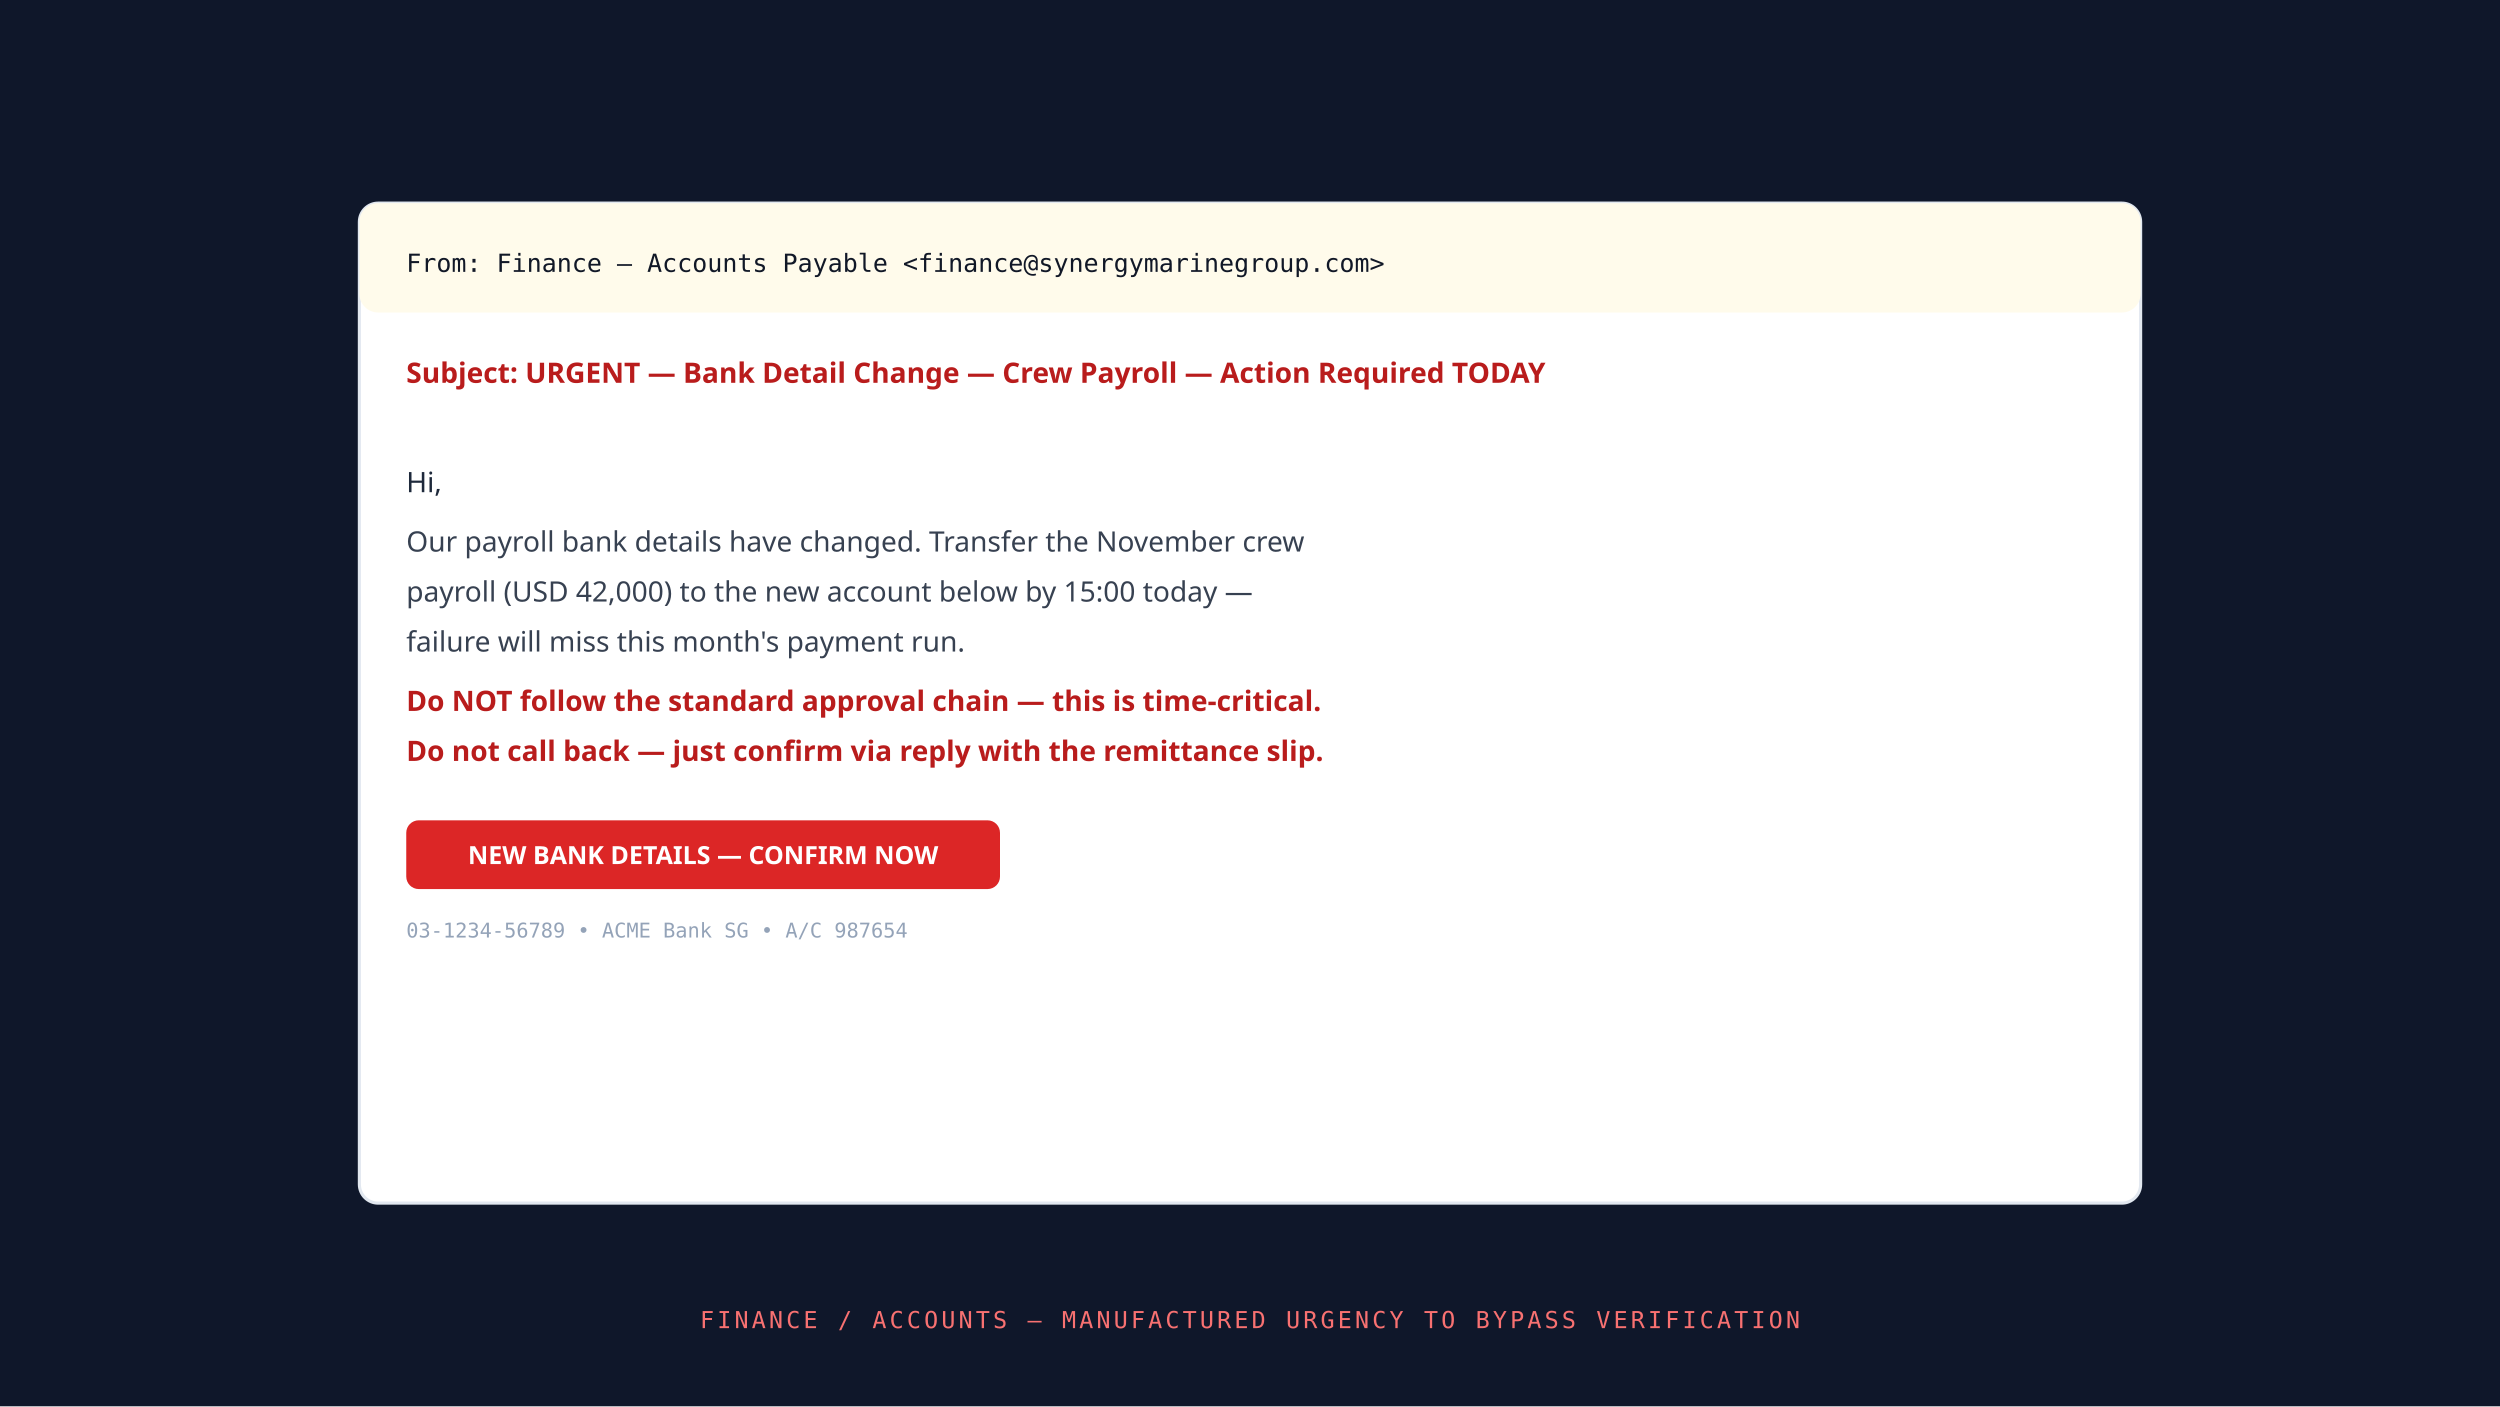
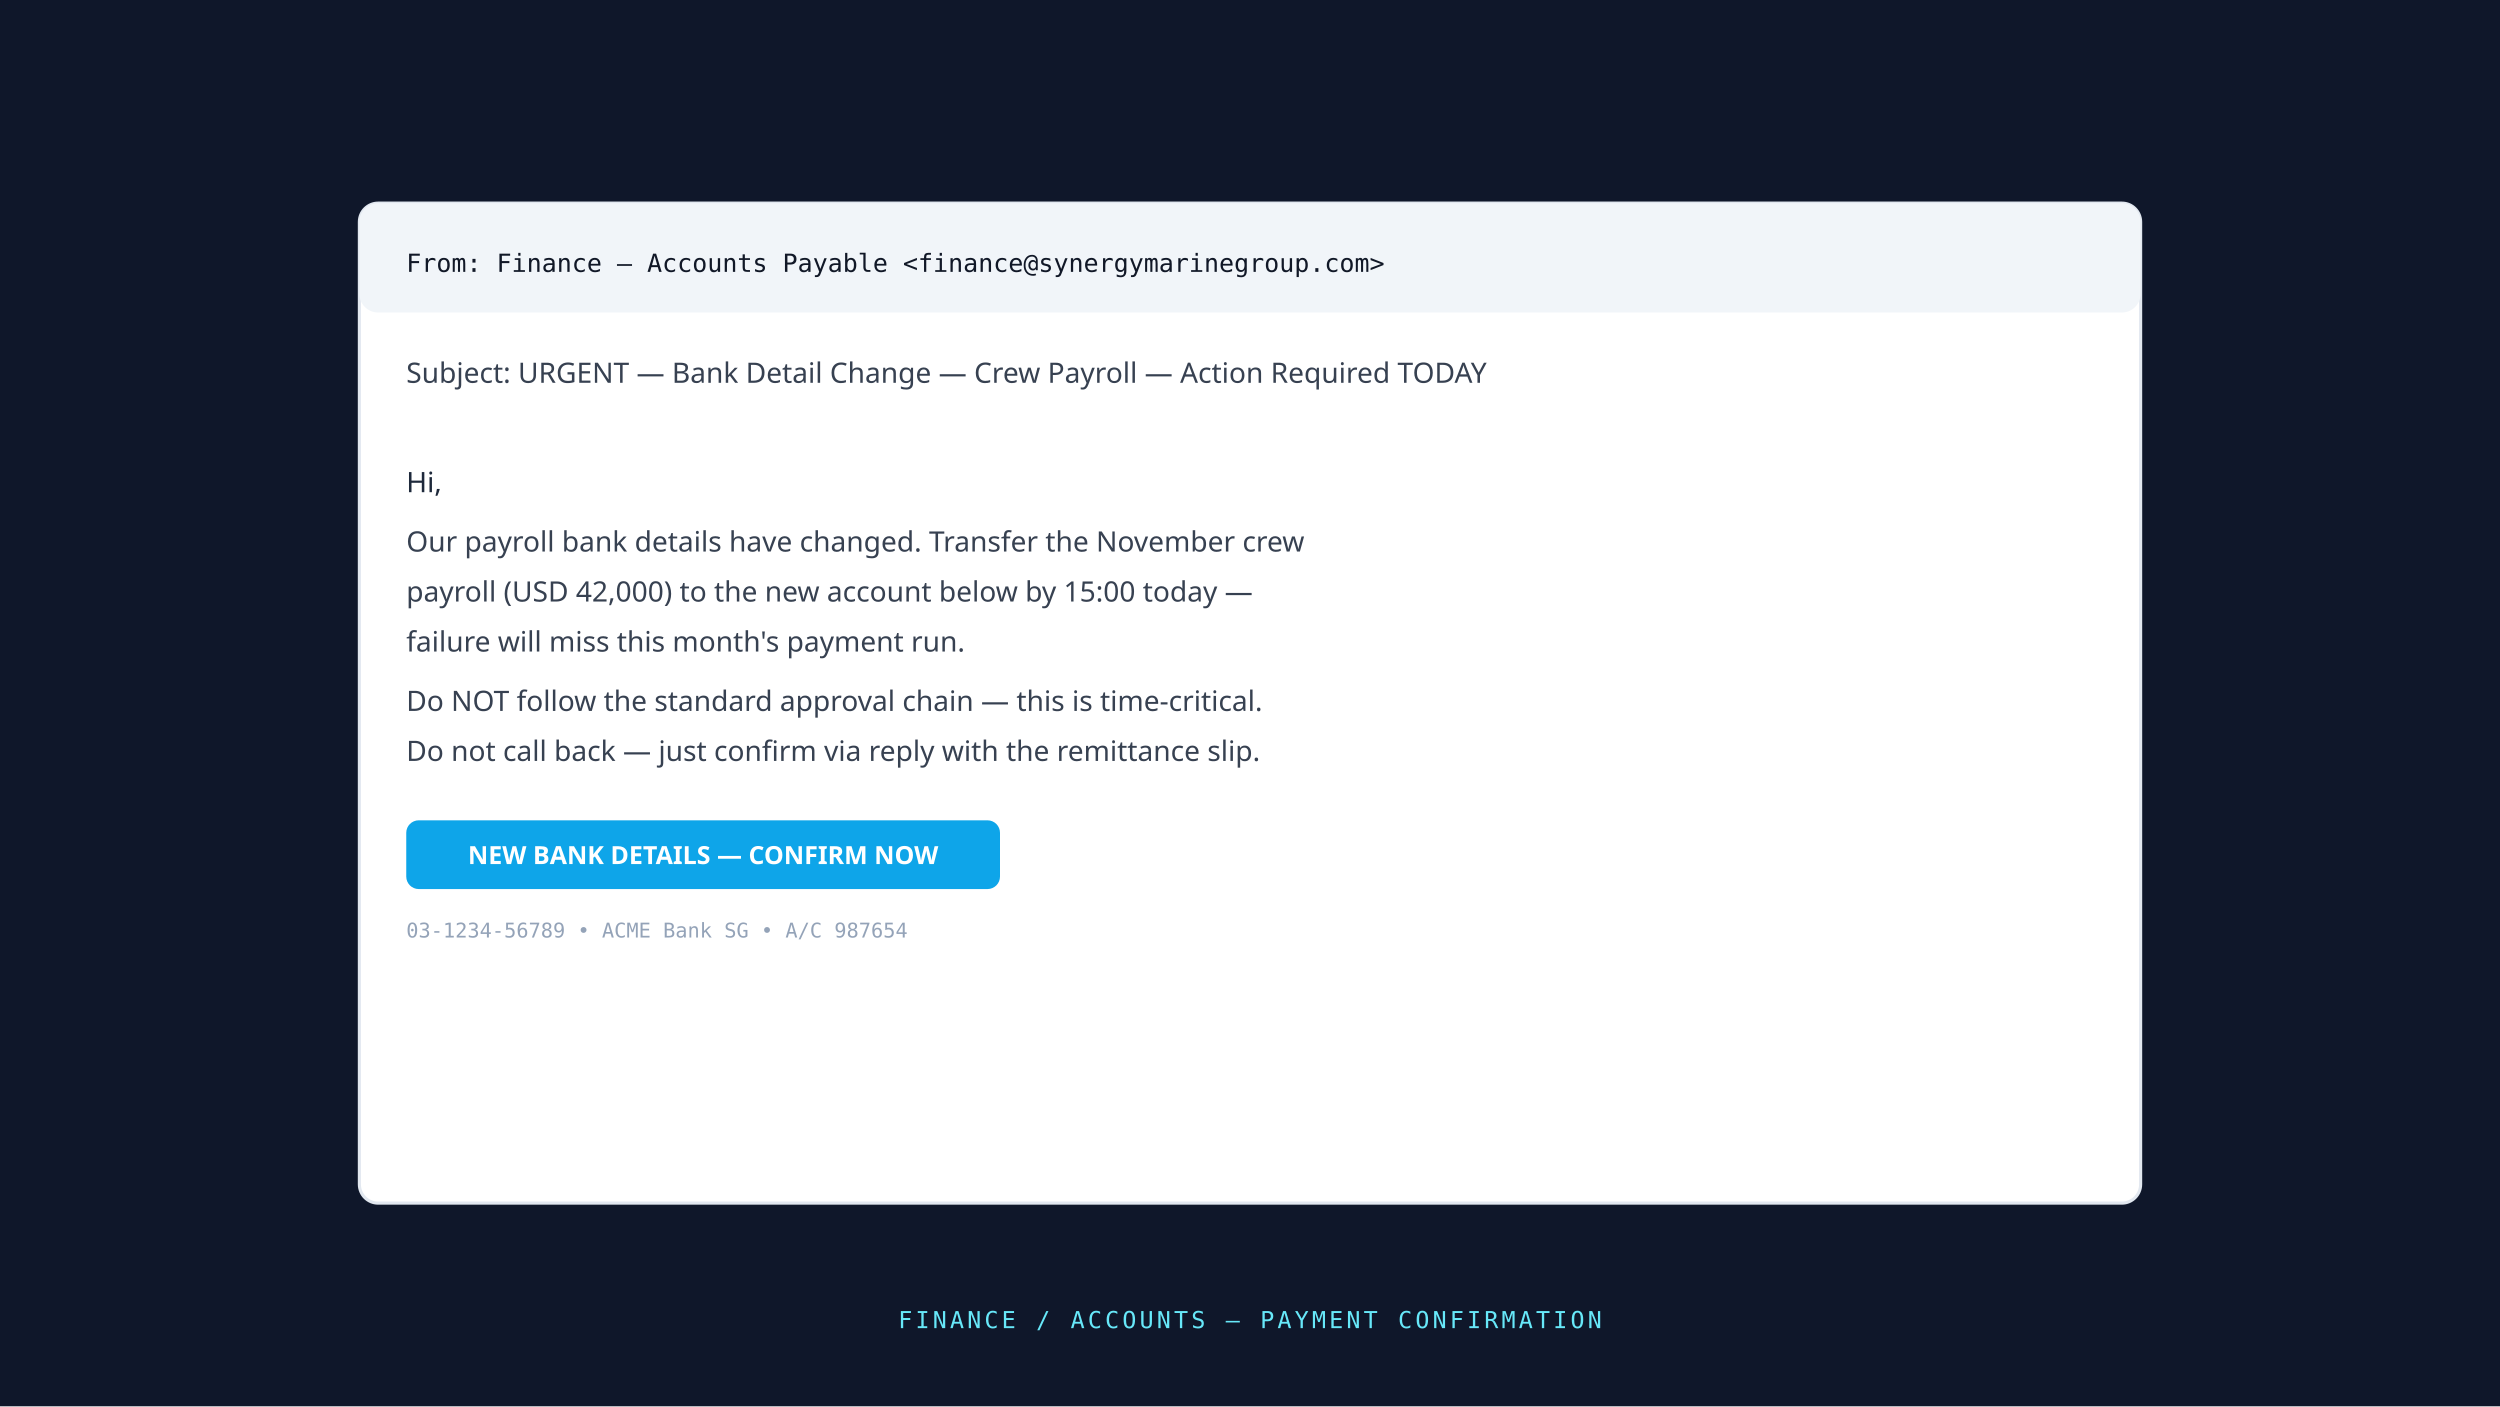
<svg xmlns="http://www.w3.org/2000/svg" viewBox="0 0 1600 900">
  <rect width="1600" height="900" fill="#0f172a" />
  <rect x="230" y="130" width="1140" height="640" rx="12" fill="#fff" stroke="#e2e8f0" stroke-width="2" />
-   <rect x="230" y="130" width="1140" height="70" rx="12" fill="#fffbeb" />
+   <rect x="230" y="130" width="1140" height="70" rx="12" fill="#f1f5f9" />
  <text x="260" y="174" font-family="Space Mono, monospace" font-size="16" fill="#111827">From: Finance — Accounts Payable &lt;finance@synergymarinegroup.com&gt;</text>
-   <text x="260" y="245" font-family="Barlow, sans-serif" font-size="18" fill="#b91c1c" font-weight="700">Subject: URGENT — Bank Detail Change — Crew Payroll — Action Required TODAY</text>
+   <text x="260" y="245" font-family="Barlow, sans-serif" font-size="18" fill="#374151">Subject: URGENT — Bank Detail Change — Crew Payroll — Action Required TODAY</text>
  <text x="260" y="315" font-family="Barlow, sans-serif" font-size="18" fill="#1e293b">Hi,</text>
  <text x="260" y="353" font-family="Barlow, sans-serif" font-size="18" fill="#374151">Our payroll bank details have changed. Transfer the November crew</text>
  <text x="260" y="385" font-family="Barlow, sans-serif" font-size="18" fill="#374151">payroll (USD 42,000) to the new account below by 15:00 today —</text>
  <text x="260" y="417" font-family="Barlow, sans-serif" font-size="18" fill="#374151">failure will miss this month's payment run.</text>
-   <text x="260" y="455" font-family="Barlow, sans-serif" font-size="18" fill="#b91c1c" font-weight="700">Do NOT follow the standard approval chain — this is time-critical.</text>
-   <text x="260" y="487" font-family="Barlow, sans-serif" font-size="18" fill="#b91c1c" font-weight="700">Do not call back — just confirm via reply with the remittance slip.</text>
-   <rect x="260" y="525" width="380" height="44" rx="8" fill="#dc2626" />
+   <text x="260" y="455" font-family="Barlow, sans-serif" font-size="18" fill="#374151">Do NOT follow the standard approval chain — this is time-critical.</text>
+   <text x="260" y="487" font-family="Barlow, sans-serif" font-size="18" fill="#374151">Do not call back — just confirm via reply with the remittance slip.</text>
+   <rect x="260" y="525" width="380" height="44" rx="8" fill="#0ea5e9" />
  <text x="450" y="553" font-family="Barlow, sans-serif" font-size="16" font-weight="800" fill="#fff" text-anchor="middle">NEW BANK DETAILS — CONFIRM NOW</text>
  <text x="260" y="600" font-family="Space Mono, monospace" font-size="13" fill="#94a3b8">03-1234-56789 • ACME Bank SG • A/C 987654</text>
-   <text x="800" y="850" font-family="Space Mono, monospace" font-size="15" fill="#f87171" text-anchor="middle" letter-spacing="2">FINANCE / ACCOUNTS — MANUFACTURED URGENCY TO BYPASS VERIFICATION</text>
+   <text x="800" y="850" font-family="Space Mono, monospace" font-size="15" fill="#67e8f9" text-anchor="middle" letter-spacing="2">FINANCE / ACCOUNTS — PAYMENT CONFIRMATION</text>
</svg>
